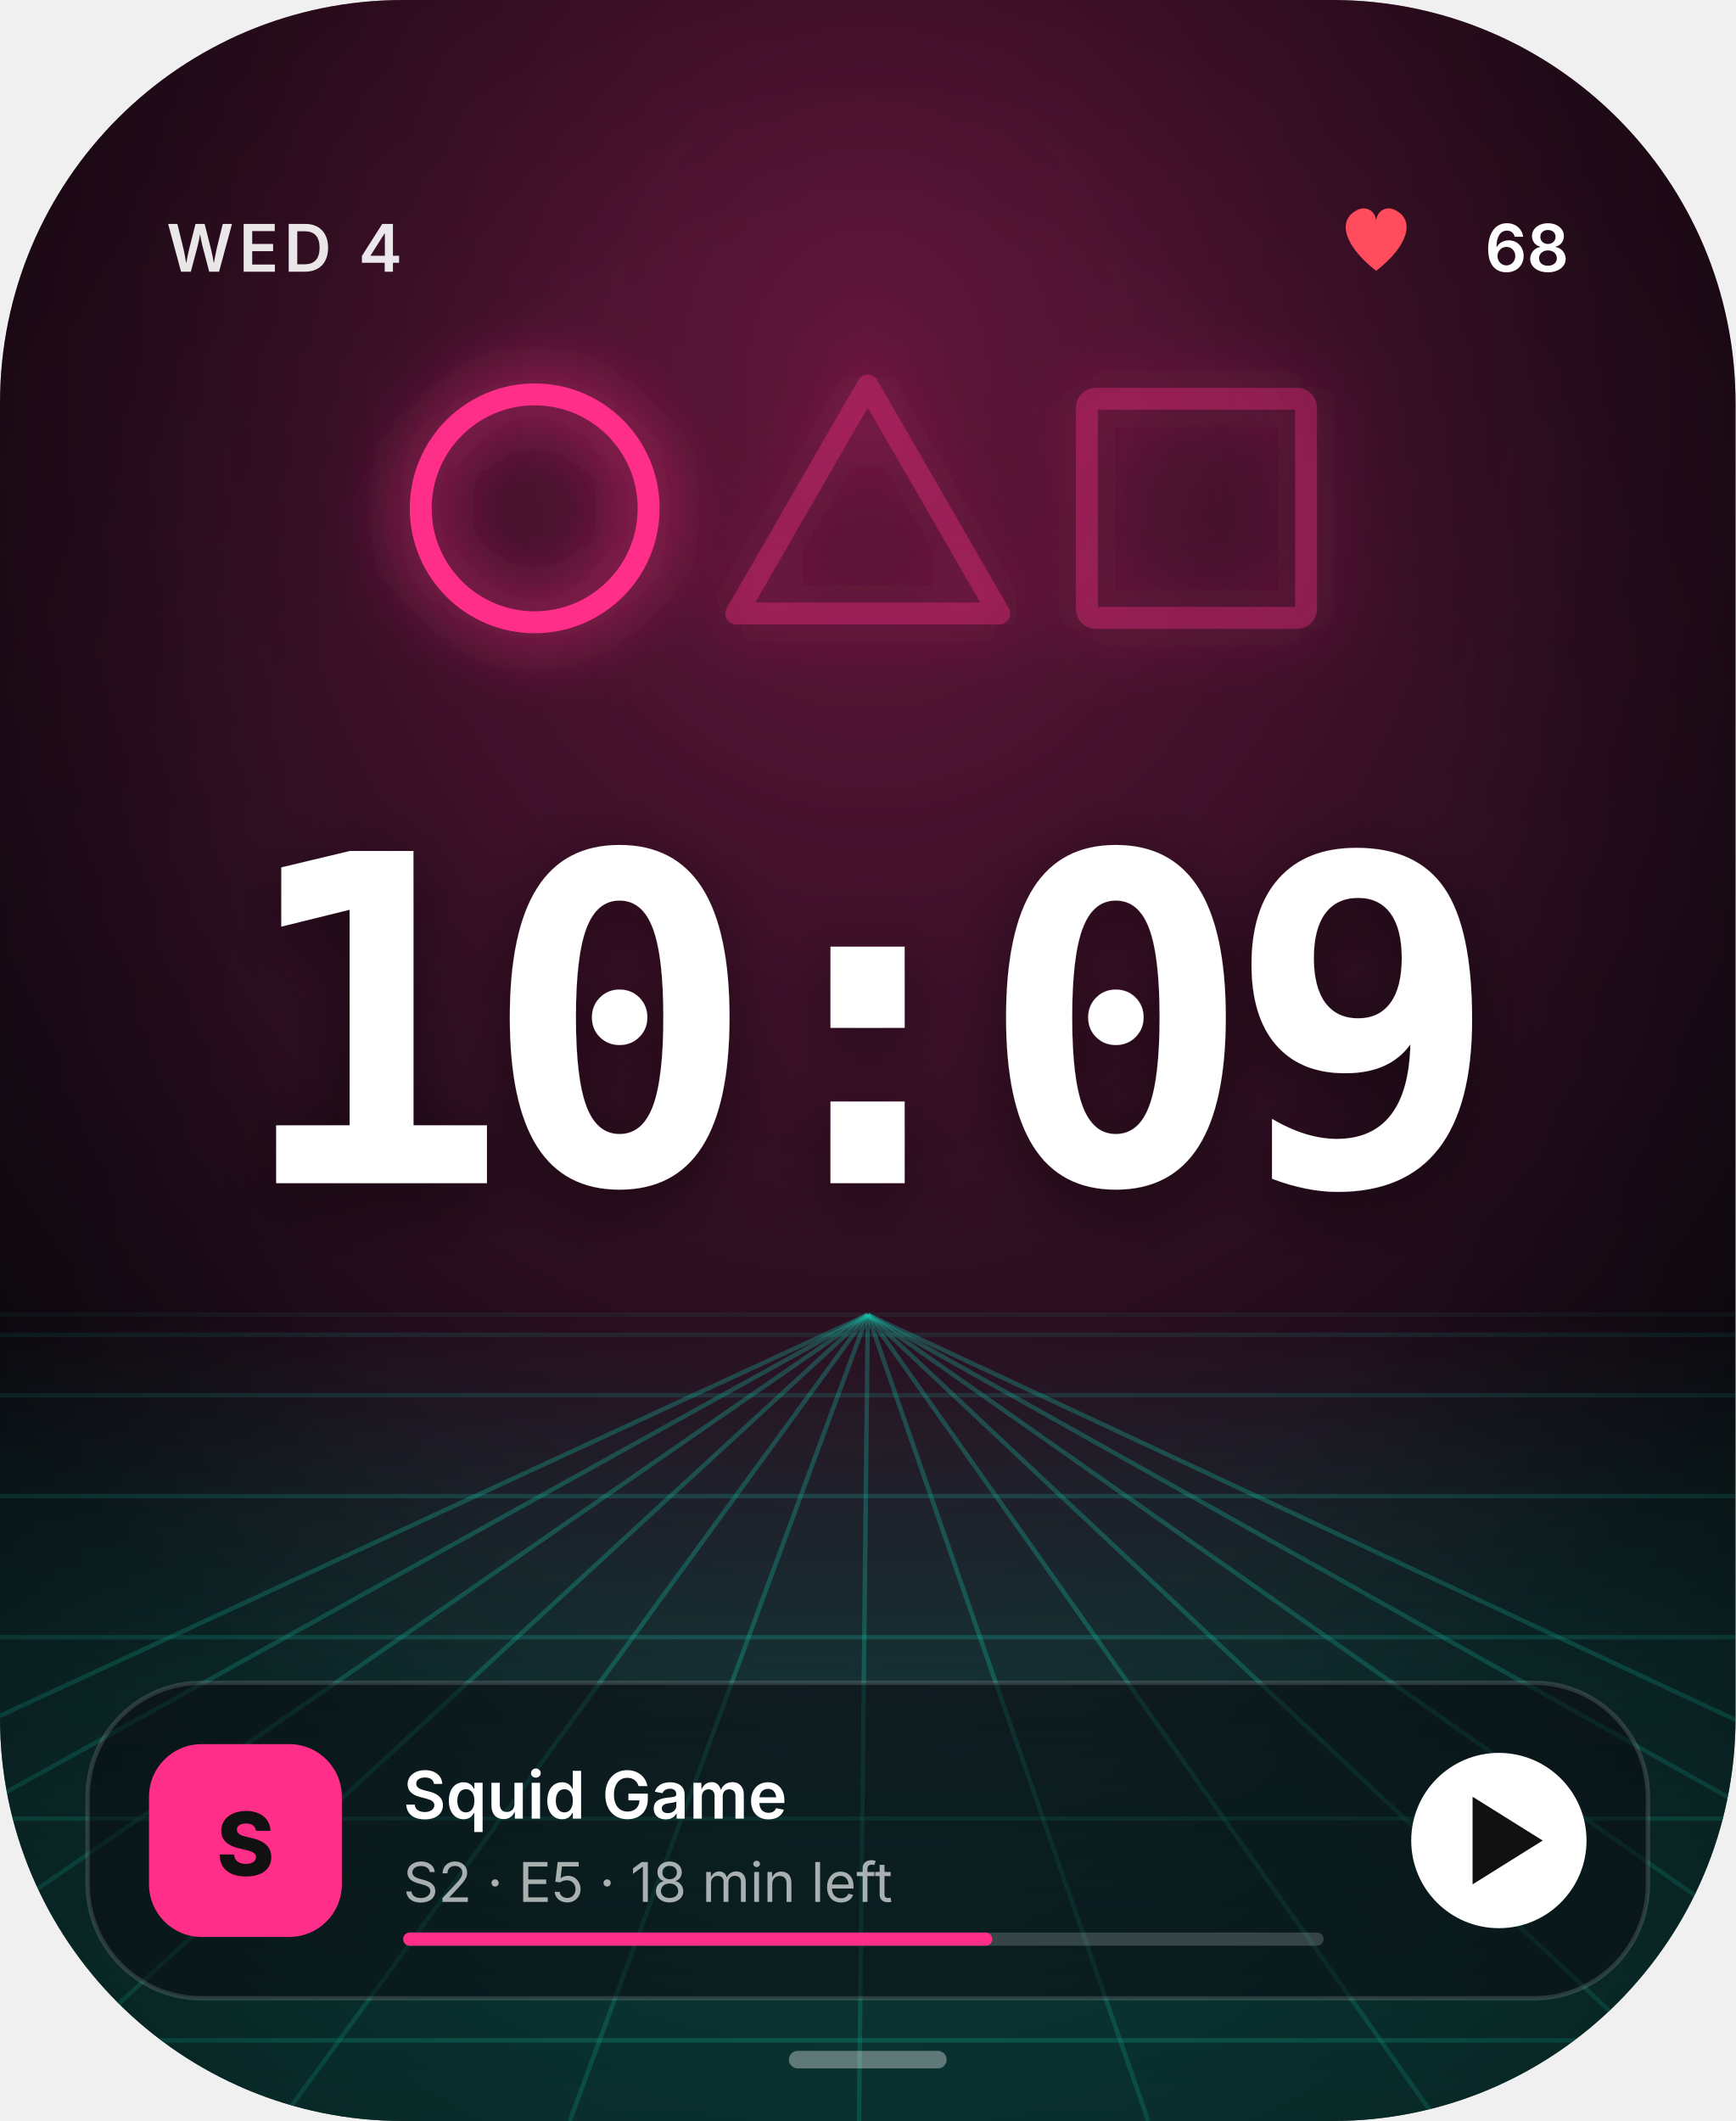
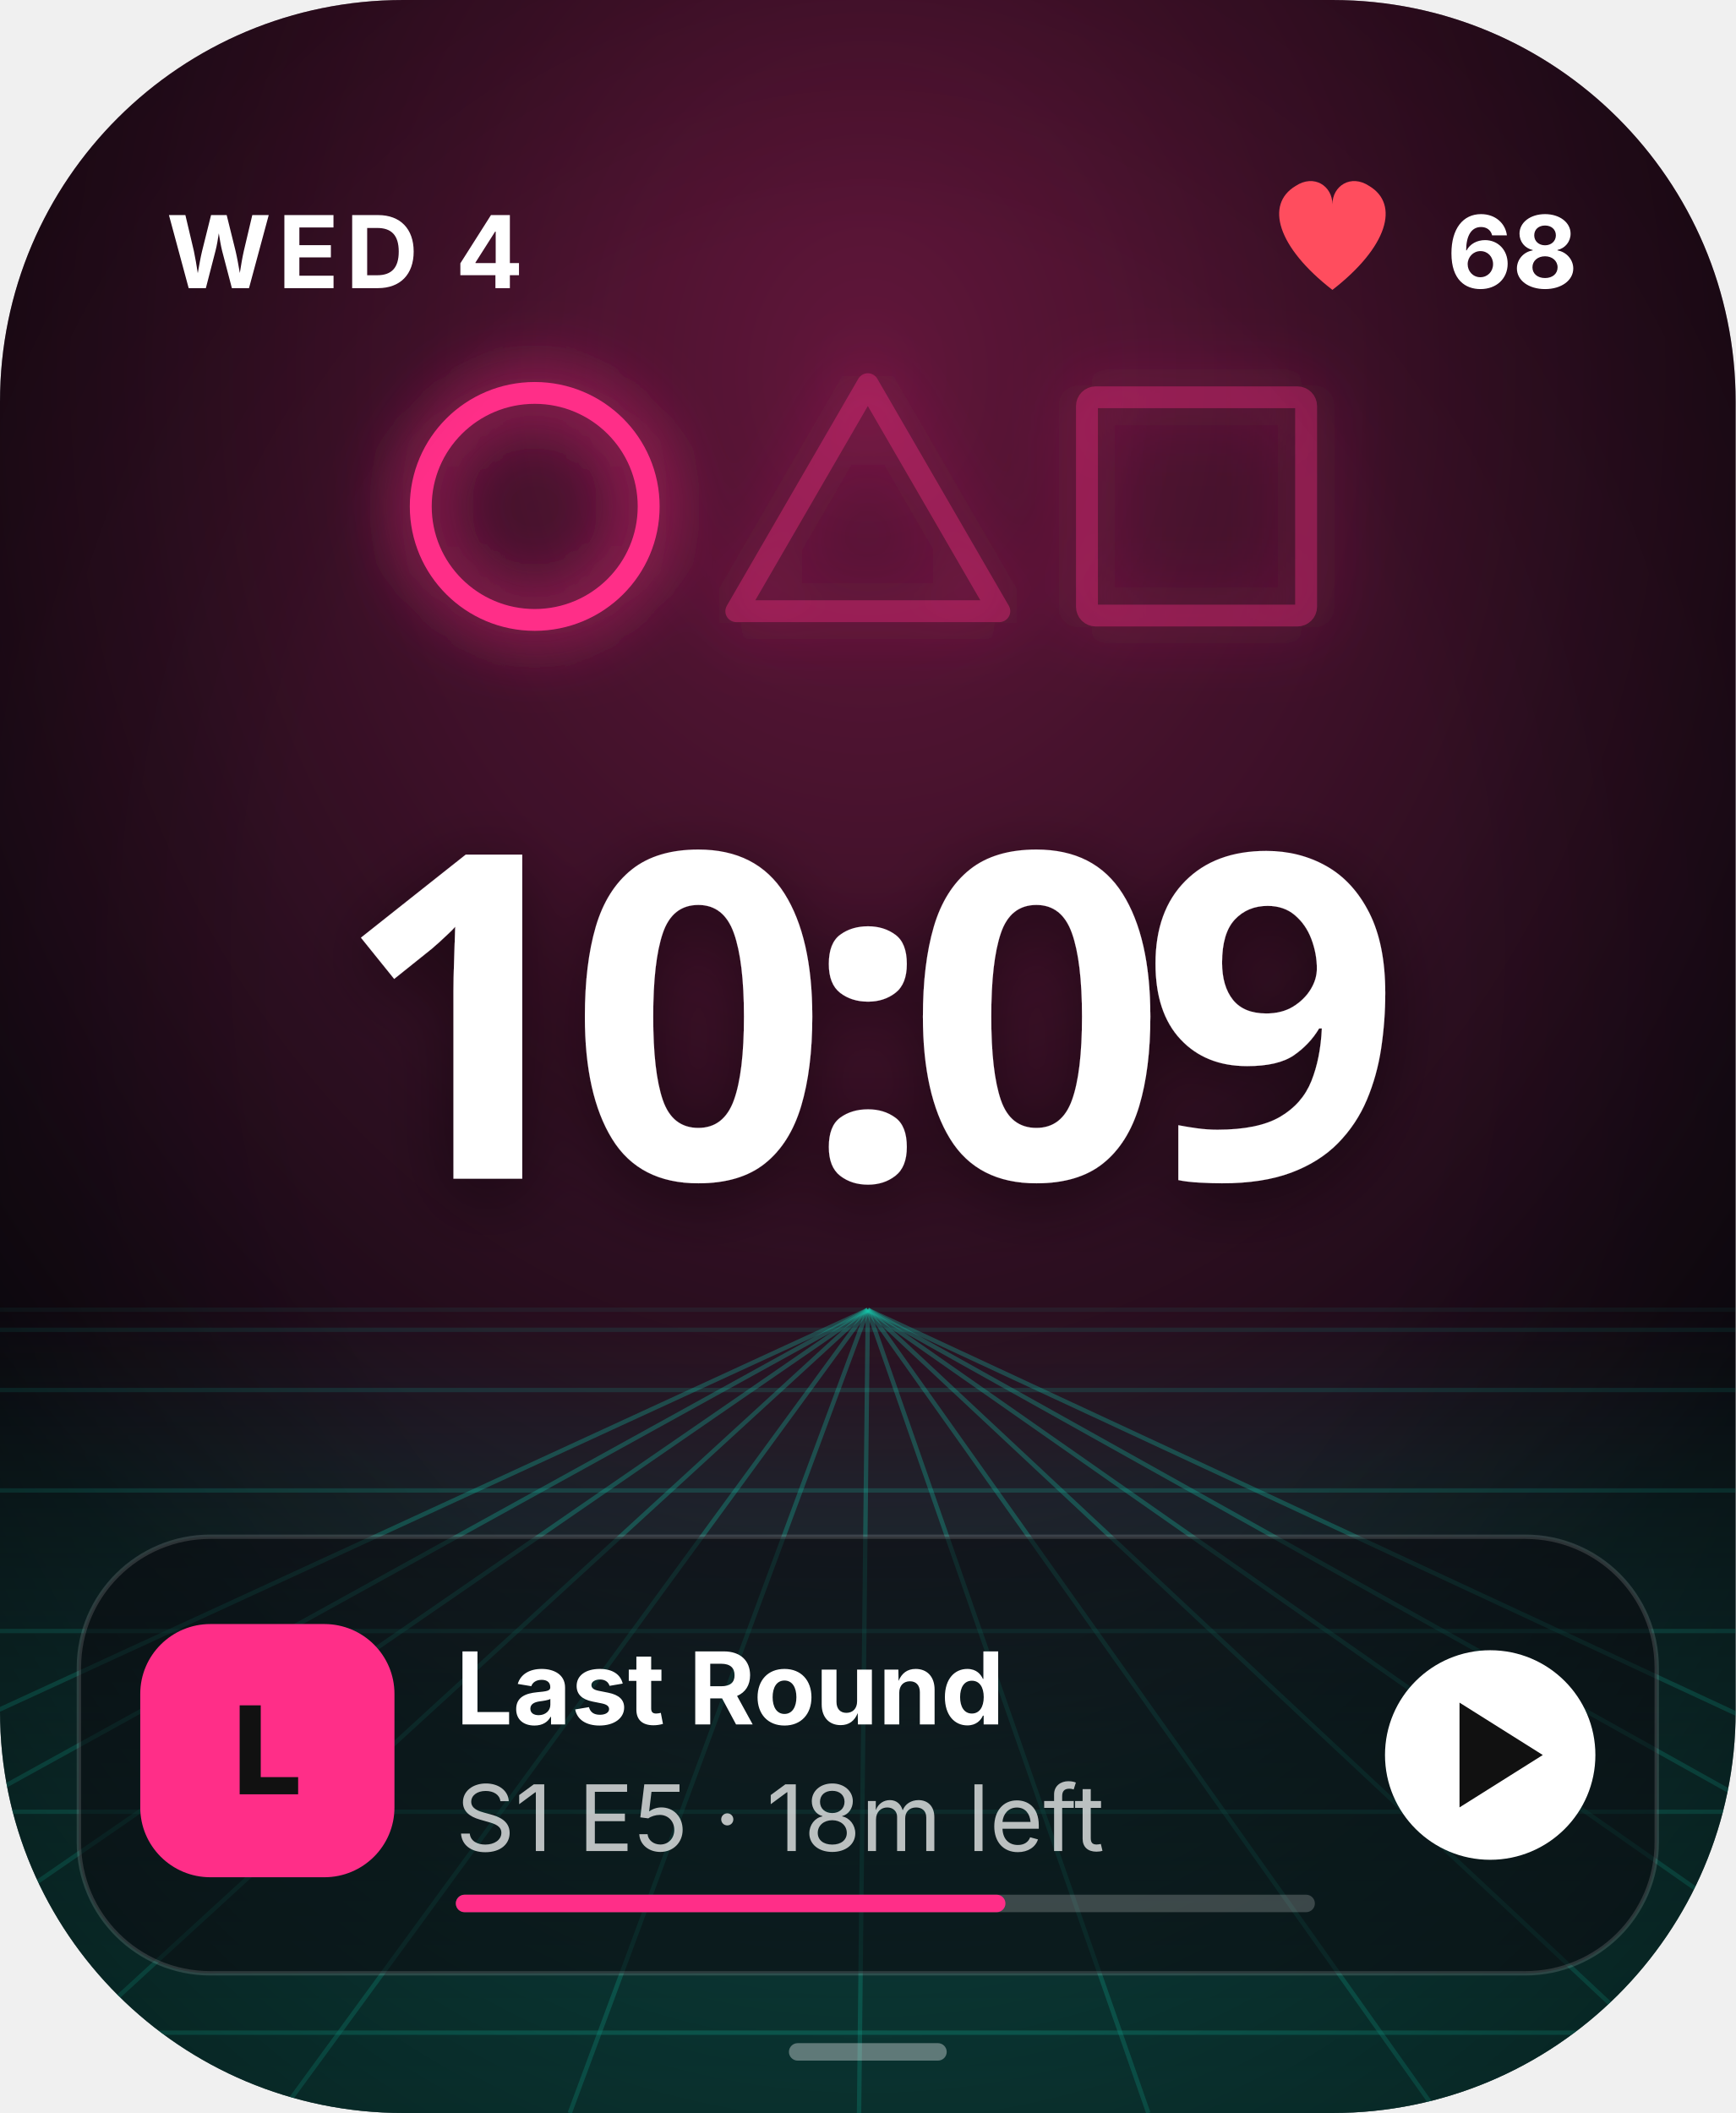
- <svg xmlns="http://www.w3.org/2000/svg" width="396" height="484" viewBox="0 0 396 484">
+ <svg xmlns="http://www.w3.org/2000/svg" width="368" height="448" preserveAspectRatio="none" viewBox="0 0 396 484">
  <defs>
    <clipPath id="hclip">
      <rect width="396" height="484" rx="92" />
    </clipPath>
    <filter id="hsoft" x="-50%" y="-50%" width="200%" height="200%">
      <feGaussianBlur stdDeviation="12" />
    </filter>
    <filter id="hshadow" x="-20%" y="-20%" width="140%" height="140%">
      <feDropShadow dx="0" dy="4" stdDeviation="8" flood-color="#000" flood-opacity=".45" />
    </filter>
    <radialGradient id="hvig" cx=".5" cy=".45" r=".75">
      <stop offset=".45" stop-color="#000" stop-opacity="0" />
      <stop offset="1" stop-color="#000" stop-opacity=".5" />
    </radialGradient>
  </defs>
  <g clip-path="url(#hclip)">
    <defs>
      <filter id="hg" x="-60%" y="-60%" width="220%" height="220%">
        <feGaussianBlur stdDeviation="8" />
      </filter>
      <radialGradient id="hp" cx=".5" cy=".18" r=".7">
        <stop offset="0" stop-color="#ff2e88" stop-opacity=".35" />
        <stop offset="1" stop-color="#ff2e88" stop-opacity="0" />
      </radialGradient>
      <linearGradient id="hf" x1="0" y1="0" x2="0" y2="1">
        <stop offset="0" stop-color="#14c2a8" stop-opacity="0" />
        <stop offset="1" stop-color="#0c6e61" stop-opacity=".55" />
      </linearGradient>
    </defs>
    <rect width="396" height="484" fill="#0c0910" />
    <rect width="396" height="484" fill="url(#hp)" />
    <rect y="300" width="396" height="184" fill="url(#hf)" />
    <line x1="198" y1="300" x2="-200" y2="484" stroke="#14c2a8" stroke-width="1" opacity=".3" />
    <line x1="198" y1="300" x2="-134" y2="484" stroke="#14c2a8" stroke-width="1" opacity=".3" />
    <line x1="198" y1="300" x2="-68" y2="484" stroke="#14c2a8" stroke-width="1" opacity=".3" />
    <line x1="198" y1="300" x2="-2" y2="484" stroke="#14c2a8" stroke-width="1" opacity=".3" />
    <line x1="198" y1="300" x2="64" y2="484" stroke="#14c2a8" stroke-width="1" opacity=".3" />
    <line x1="198" y1="300" x2="130" y2="484" stroke="#14c2a8" stroke-width="1" opacity=".3" />
    <line x1="198" y1="300" x2="196" y2="484" stroke="#14c2a8" stroke-width="1" opacity=".3" />
    <line x1="198" y1="300" x2="262" y2="484" stroke="#14c2a8" stroke-width="1" opacity=".3" />
    <line x1="198" y1="300" x2="328" y2="484" stroke="#14c2a8" stroke-width="1" opacity=".3" />
    <line x1="198" y1="300" x2="394" y2="484" stroke="#14c2a8" stroke-width="1" opacity=".3" />
    <line x1="198" y1="300" x2="460" y2="484" stroke="#14c2a8" stroke-width="1" opacity=".3" />
    <line x1="198" y1="300" x2="526" y2="484" stroke="#14c2a8" stroke-width="1" opacity=".3" />
    <line x1="198" y1="300" x2="592" y2="484" stroke="#14c2a8" stroke-width="1" opacity=".3" />
    <line x1="0" y1="300.0" x2="396" y2="300.0" stroke="#14c2a8" stroke-width="1" opacity="0.08" />
    <line x1="0" y1="304.6" x2="396" y2="304.6" stroke="#14c2a8" stroke-width="1" opacity="0.12" />
    <line x1="0" y1="318.4" x2="396" y2="318.4" stroke="#14c2a8" stroke-width="1" opacity="0.16" />
    <line x1="0" y1="341.4" x2="396" y2="341.4" stroke="#14c2a8" stroke-width="1" opacity="0.20" />
    <line x1="0" y1="373.6" x2="396" y2="373.6" stroke="#14c2a8" stroke-width="1" opacity="0.24" />
    <line x1="0" y1="415.0" x2="396" y2="415.0" stroke="#14c2a8" stroke-width="1" opacity="0.28" />
    <line x1="0" y1="465.6" x2="396" y2="465.6" stroke="#14c2a8" stroke-width="1" opacity="0.32" />
    <g filter="url(#hg)">
      <circle cx="122" cy="116" r="26" stroke="#ff2e88" stroke-width="5" fill="none" opacity="1" />
      <path d="M198 88 L 228 140 L 168 140 Z" stroke="#ff2e88" stroke-width="5" fill="none" opacity="0.35" stroke-linejoin="round" />
      <rect x="248" y="91" width="50" height="50" rx="2" stroke="#ff2e88" stroke-width="5" fill="none" opacity="0.35" />
    </g>
    <g>
      <circle cx="122" cy="116" r="26" stroke="#ff2e88" stroke-width="5" fill="none" opacity="1" />
      <path d="M198 88 L 228 140 L 168 140 Z" stroke="#ff2e88" stroke-width="5" fill="none" opacity="0.35" stroke-linejoin="round" />
      <rect x="248" y="91" width="50" height="50" rx="2" stroke="#ff2e88" stroke-width="5" fill="none" opacity="0.35" />
    </g>
    <rect width="396" height="484" fill="url(#hvig)" />
-     <text x="38" y="62" font-family="Inter, 'Inter Tight', system-ui, sans-serif" font-size="15" font-weight="600" letter-spacing="1.2" fill="#ffffff" opacity=".9">WED 4</text>
-     <path transform="translate(314.0 57.0) scale(0.800)" fill="#ff4d5e" d="M0 6 C -9 -1 -11 -8 -6 -11 C -3 -13 0 -11 0 -8 C 0 -11 3 -13 6 -11 C 11 -8 9 -1 0 6Z" />
-     <text x="358" y="62" text-anchor="end" font-family="Inter, 'Inter Tight', system-ui, sans-serif" font-size="15" font-weight="600" fill="#ffffff">68</text>
-     <text x="198" y="270" text-anchor="middle" font-family="'JetBrains Mono', monospace" font-weight="700" font-size="104" letter-spacing="-6" fill="#ffffff" filter="url(#hshadow)">10:09</text>
-     <rect x="20" y="384" width="356" height="72" rx="26" fill="#0b0b10" fill-opacity=".52" stroke="#fff" stroke-opacity=".14" />
-     <rect x="34" y="398" width="44" height="44" rx="12" fill="#ff2e88" />
-     <text x="56" y="428" text-anchor="middle" font-family="Inter, 'Inter Tight', system-ui, sans-serif" font-size="20" font-weight="800" fill="#111">S</text>
-     <text x="92" y="415" font-family="Inter, 'Inter Tight', system-ui, sans-serif" font-size="15" font-weight="600" fill="#fff">Squid Game</text>
-     <text x="92" y="434" font-family="Inter, 'Inter Tight', system-ui, sans-serif" font-size="12.5" fill="#fff" opacity=".65">S2 · E5 · 18 min left</text>
-     <rect x="92" y="441" width="210" height="3" rx="1.5" fill="#fff" opacity=".18" />
-     <rect x="92" y="441" width="134.4" height="3" rx="1.5" fill="#ff2e88" />
-     <circle cx="342" cy="420" r="20" fill="#fff" />
-     <path d="M336 410 L 352 420 L 336 430 Z" fill="#111" />
+     <text x="38" y="66" font-family="Inter" font-size="23" font-weight="700" letter-spacing="1.5" fill="#ffffff">WED 4</text>
+     <path transform="translate(304.0 58.0) scale(1.400)" fill="#ff4d5e" d="M0 6 C -9 -1 -11 -8 -6 -11 C -3 -13 0 -11 0 -8 C 0 -11 3 -13 6 -11 C 11 -8 9 -1 0 6Z" />
+     <text x="360" y="66" text-anchor="end" font-family="Inter" font-size="23" font-weight="700" fill="#ffffff">68</text>
+     <text x="198" y="270" text-anchor="middle" font-family="JetBrains Mono" font-weight="700" font-size="104" letter-spacing="-6" fill="#ffffff" filter="url(#hshadow)">10:09</text>
+     <rect x="18" y="352" width="360" height="100" rx="30" fill="#0b0b10" fill-opacity=".58" stroke="#fff" stroke-opacity=".14" />
+     <rect x="32" y="372" width="58" height="58" rx="16" fill="#ff2e88" />
+     <text x="61" y="411" text-anchor="middle" font-family="Inter" font-size="28" font-weight="800" fill="#111">L</text>
+     <text x="104" y="395" font-family="Inter" font-size="23" font-weight="700" fill="#fff">Last Round</text>
+     <text x="104" y="424" font-family="Inter" font-size="21" fill="#fff" opacity=".72">S1 E5 · 18m left</text>
+     <rect x="104" y="434" width="196" height="4" rx="2" fill="#fff" opacity=".2" />
+     <rect x="104" y="434" width="125.4" height="4" rx="2" fill="#ff2e88" />
+     <circle cx="340" cy="402" r="24" fill="#fff" />
+     <path d="M333 390 L 352 402 L 333 414 Z" fill="#111" />
    <rect x="180" y="468" width="36" height="4" rx="2" fill="#fff" opacity=".35" />
  </g>
</svg>
